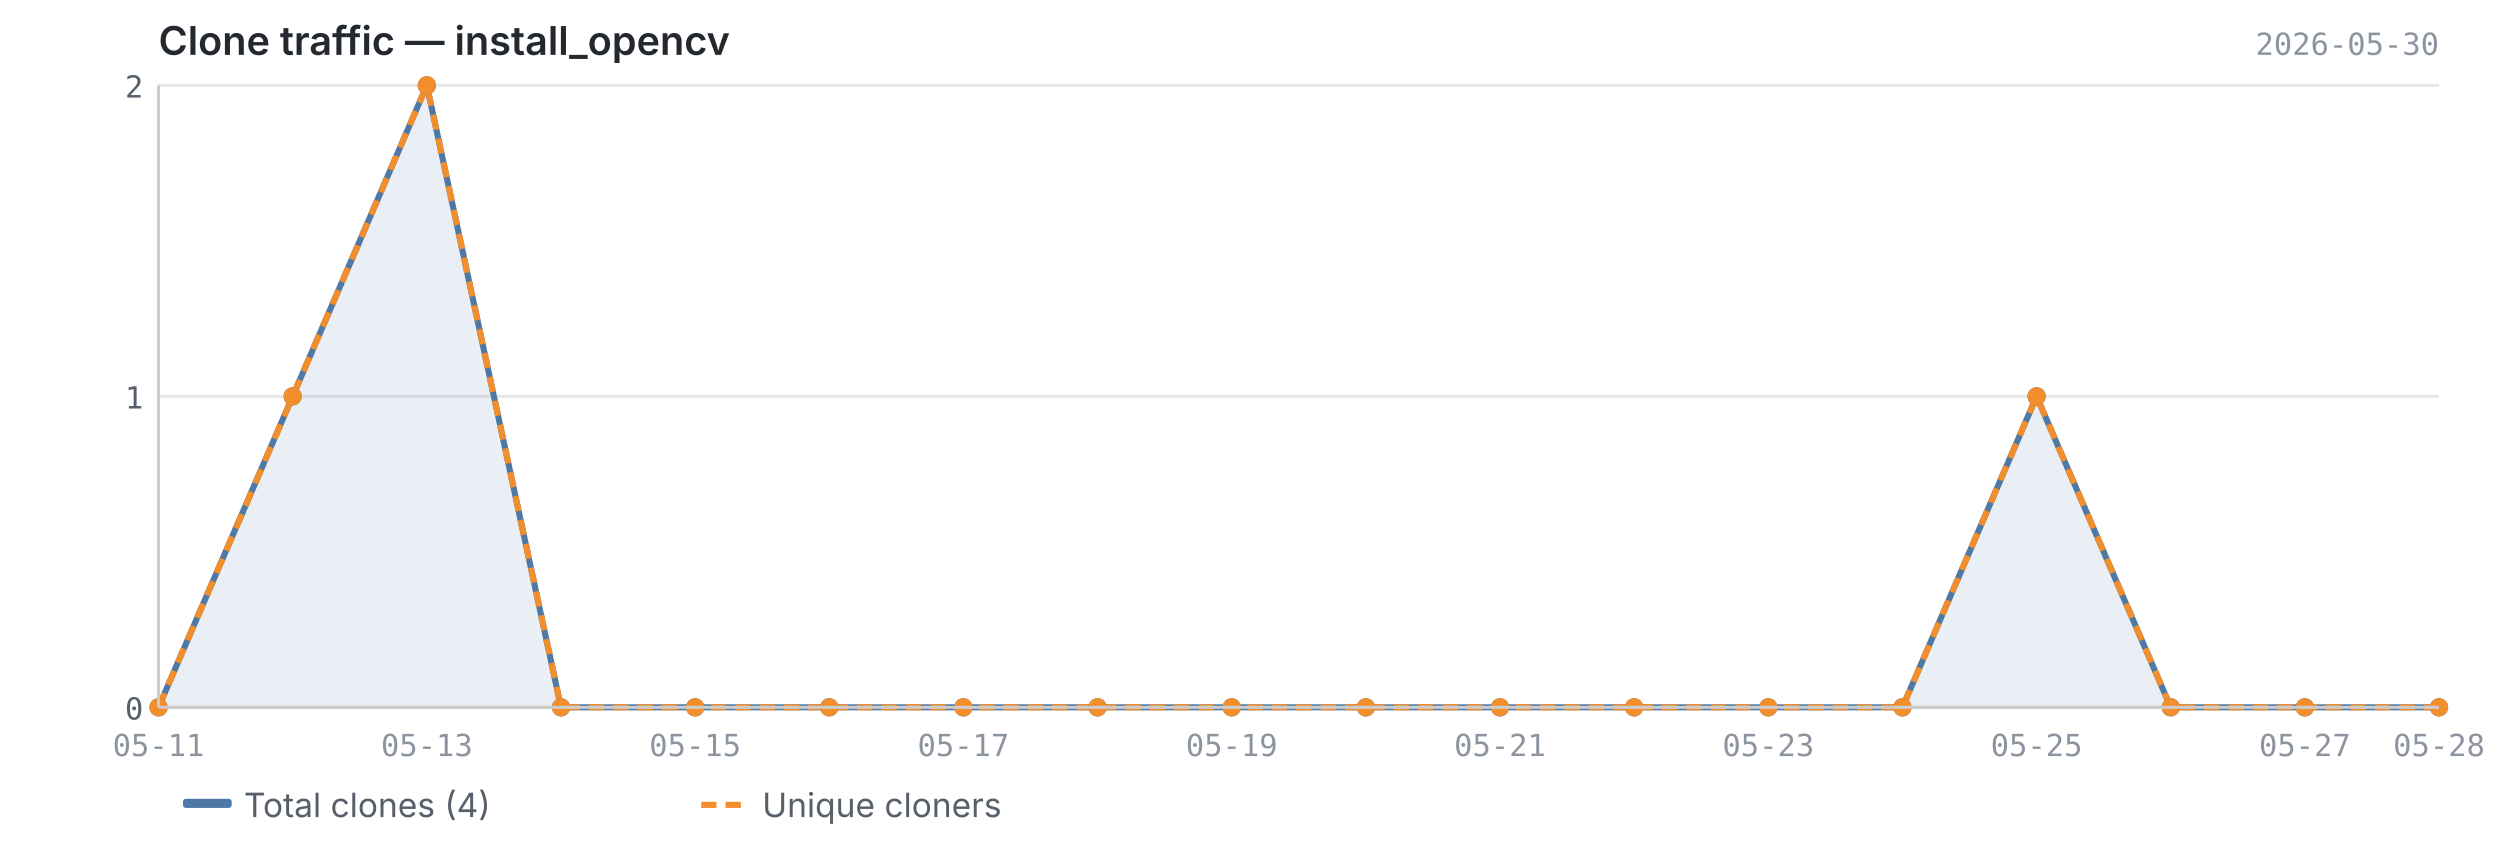
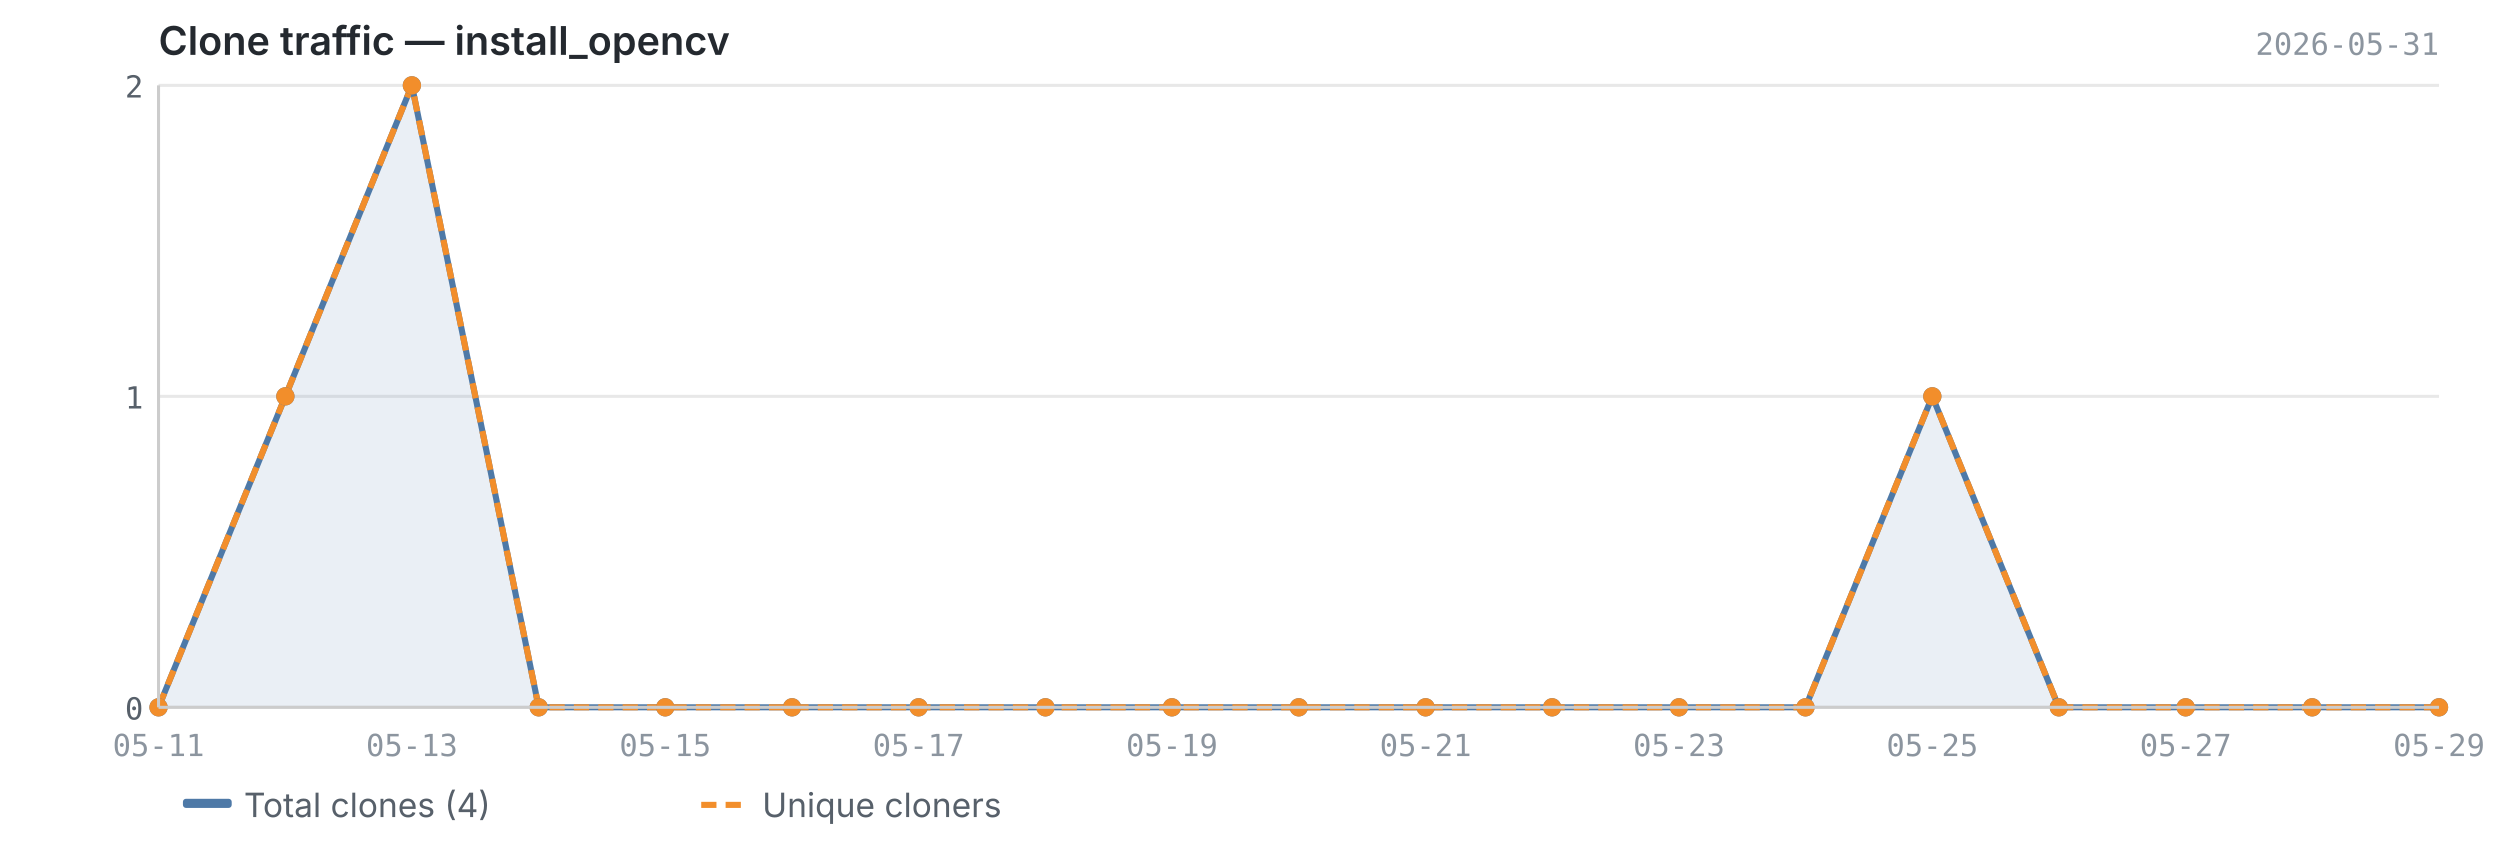
<svg xmlns="http://www.w3.org/2000/svg" viewBox="0 0 820 280" width="820" height="280">
  <text x="52" y="18" font-size="13" font-weight="600" fill="#24292f" font-family="-apple-system, BlinkMacSystemFont, 'Segoe UI', sans-serif">Clone traffic — install_opencv</text>
-   <text x="800" y="18" font-size="10" fill="#8c959f" font-family="ui-monospace, SFMono-Regular, 'SF Mono', Menlo, monospace" text-anchor="end">2026-05-30</text>
+   <text x="800" y="18" font-size="10" fill="#8c959f" font-family="ui-monospace, SFMono-Regular, 'SF Mono', Menlo, monospace" text-anchor="end">2026-05-31</text>
  <line x1="52" y1="232.0" x2="800" y2="232.0" stroke="#e8e8e8" stroke-width="1" />
  <line x1="52" y1="130.0" x2="800" y2="130.0" stroke="#e8e8e8" stroke-width="1" />
  <line x1="52" y1="28.0" x2="800" y2="28.0" stroke="#e8e8e8" stroke-width="1" />
-   <path d="M52.0,232.0 L52.0,232.0 L96.0,130.0 L140.0,28.0 L184.0,232.0 L228.0,232.0 L272.0,232.0 L316.0,232.0 L360.0,232.0 L404.0,232.0 L448.0,232.0 L492.0,232.0 L536.0,232.0 L580.0,232.0 L624.0,232.0 L668.0,130.0 L712.0,232.0 L756.0,232.0 L800.0,232.0 L800.0,232.0 L52.0,232.0Z" fill="#4e79a7" opacity="0.12" />
-   <polyline points="52.0,232.0 96.0,130.0 140.0,28.0 184.0,232.0 228.0,232.0 272.0,232.0 316.0,232.0 360.0,232.0 404.0,232.0 448.0,232.0 492.0,232.0 536.0,232.0 580.0,232.0 624.0,232.0 668.0,130.0 712.0,232.0 756.0,232.0 800.0,232.0" fill="none" stroke="#4e79a7" stroke-width="2" stroke-linejoin="round" />
-   <polyline points="52.0,232.0 96.0,130.0 140.0,28.0 184.0,232.0 228.0,232.0 272.0,232.0 316.0,232.0 360.0,232.0 404.0,232.0 448.0,232.0 492.0,232.0 536.0,232.0 580.0,232.0 624.0,232.0 668.0,130.0 712.0,232.0 756.0,232.0 800.0,232.0" fill="none" stroke="#f28e2b" stroke-width="2" stroke-linejoin="round" stroke-dasharray="5,3" />
+   <path d="M52.0,232.0 L52.0,232.0 L93.6,130.0 L135.1,28.0 L176.7,232.0 L218.2,232.0 L259.8,232.0 L301.3,232.0 L342.9,232.0 L384.4,232.0 L426.0,232.0 L467.6,232.0 L509.1,232.0 L550.7,232.0 L592.2,232.0 L633.8,130.0 L675.3,232.0 L716.9,232.0 L758.4,232.0 L800.0,232.0 L800.0,232.0 L52.0,232.0Z" fill="#4e79a7" opacity="0.12" />
+   <polyline points="52.0,232.0 93.6,130.0 135.1,28.0 176.7,232.0 218.2,232.0 259.8,232.0 301.3,232.0 342.9,232.0 384.4,232.0 426.0,232.0 467.6,232.0 509.1,232.0 550.7,232.0 592.2,232.0 633.8,130.0 675.3,232.0 716.9,232.0 758.4,232.0 800.0,232.0" fill="none" stroke="#4e79a7" stroke-width="2" stroke-linejoin="round" />
+   <polyline points="52.0,232.0 93.6,130.0 135.1,28.0 176.7,232.0 218.2,232.0 259.8,232.0 301.3,232.0 342.9,232.0 384.4,232.0 426.0,232.0 467.6,232.0 509.1,232.0 550.7,232.0 592.2,232.0 633.8,130.0 675.3,232.0 716.9,232.0 758.4,232.0 800.0,232.0" fill="none" stroke="#f28e2b" stroke-width="2" stroke-linejoin="round" stroke-dasharray="5,3" />
  <circle cx="52.0" cy="232.0" r="3" fill="#4e79a7" />
-   <circle cx="96.0" cy="130.0" r="3" fill="#4e79a7" />
-   <circle cx="140.0" cy="28.0" r="3" fill="#4e79a7" />
-   <circle cx="184.0" cy="232.0" r="3" fill="#4e79a7" />
-   <circle cx="228.0" cy="232.0" r="3" fill="#4e79a7" />
-   <circle cx="272.0" cy="232.0" r="3" fill="#4e79a7" />
-   <circle cx="316.0" cy="232.0" r="3" fill="#4e79a7" />
-   <circle cx="360.0" cy="232.0" r="3" fill="#4e79a7" />
-   <circle cx="404.0" cy="232.0" r="3" fill="#4e79a7" />
-   <circle cx="448.0" cy="232.0" r="3" fill="#4e79a7" />
-   <circle cx="492.0" cy="232.0" r="3" fill="#4e79a7" />
-   <circle cx="536.0" cy="232.0" r="3" fill="#4e79a7" />
-   <circle cx="580.0" cy="232.0" r="3" fill="#4e79a7" />
-   <circle cx="624.0" cy="232.0" r="3" fill="#4e79a7" />
-   <circle cx="668.0" cy="130.0" r="3" fill="#4e79a7" />
-   <circle cx="712.0" cy="232.0" r="3" fill="#4e79a7" />
-   <circle cx="756.0" cy="232.0" r="3" fill="#4e79a7" />
+   <circle cx="93.6" cy="130.0" r="3" fill="#4e79a7" />
+   <circle cx="135.1" cy="28.0" r="3" fill="#4e79a7" />
+   <circle cx="176.7" cy="232.0" r="3" fill="#4e79a7" />
+   <circle cx="218.2" cy="232.0" r="3" fill="#4e79a7" />
+   <circle cx="259.8" cy="232.0" r="3" fill="#4e79a7" />
+   <circle cx="301.3" cy="232.0" r="3" fill="#4e79a7" />
+   <circle cx="342.9" cy="232.0" r="3" fill="#4e79a7" />
+   <circle cx="384.4" cy="232.0" r="3" fill="#4e79a7" />
+   <circle cx="426.0" cy="232.0" r="3" fill="#4e79a7" />
+   <circle cx="467.6" cy="232.0" r="3" fill="#4e79a7" />
+   <circle cx="509.1" cy="232.0" r="3" fill="#4e79a7" />
+   <circle cx="550.7" cy="232.0" r="3" fill="#4e79a7" />
+   <circle cx="592.2" cy="232.0" r="3" fill="#4e79a7" />
+   <circle cx="633.8" cy="130.0" r="3" fill="#4e79a7" />
+   <circle cx="675.3" cy="232.0" r="3" fill="#4e79a7" />
+   <circle cx="716.9" cy="232.0" r="3" fill="#4e79a7" />
+   <circle cx="758.4" cy="232.0" r="3" fill="#4e79a7" />
  <circle cx="800.0" cy="232.0" r="3" fill="#4e79a7" />
  <circle cx="52.0" cy="232.0" r="3" fill="#f28e2b" />
-   <circle cx="96.0" cy="130.0" r="3" fill="#f28e2b" />
-   <circle cx="140.0" cy="28.0" r="3" fill="#f28e2b" />
-   <circle cx="184.0" cy="232.0" r="3" fill="#f28e2b" />
-   <circle cx="228.0" cy="232.0" r="3" fill="#f28e2b" />
-   <circle cx="272.0" cy="232.0" r="3" fill="#f28e2b" />
-   <circle cx="316.0" cy="232.0" r="3" fill="#f28e2b" />
-   <circle cx="360.0" cy="232.0" r="3" fill="#f28e2b" />
-   <circle cx="404.0" cy="232.0" r="3" fill="#f28e2b" />
-   <circle cx="448.0" cy="232.0" r="3" fill="#f28e2b" />
-   <circle cx="492.0" cy="232.0" r="3" fill="#f28e2b" />
-   <circle cx="536.0" cy="232.0" r="3" fill="#f28e2b" />
-   <circle cx="580.0" cy="232.0" r="3" fill="#f28e2b" />
-   <circle cx="624.0" cy="232.0" r="3" fill="#f28e2b" />
-   <circle cx="668.0" cy="130.0" r="3" fill="#f28e2b" />
-   <circle cx="712.0" cy="232.0" r="3" fill="#f28e2b" />
-   <circle cx="756.0" cy="232.0" r="3" fill="#f28e2b" />
+   <circle cx="93.6" cy="130.0" r="3" fill="#f28e2b" />
+   <circle cx="135.1" cy="28.0" r="3" fill="#f28e2b" />
+   <circle cx="176.7" cy="232.0" r="3" fill="#f28e2b" />
+   <circle cx="218.2" cy="232.0" r="3" fill="#f28e2b" />
+   <circle cx="259.8" cy="232.0" r="3" fill="#f28e2b" />
+   <circle cx="301.3" cy="232.0" r="3" fill="#f28e2b" />
+   <circle cx="342.9" cy="232.0" r="3" fill="#f28e2b" />
+   <circle cx="384.4" cy="232.0" r="3" fill="#f28e2b" />
+   <circle cx="426.0" cy="232.0" r="3" fill="#f28e2b" />
+   <circle cx="467.6" cy="232.0" r="3" fill="#f28e2b" />
+   <circle cx="509.1" cy="232.0" r="3" fill="#f28e2b" />
+   <circle cx="550.7" cy="232.0" r="3" fill="#f28e2b" />
+   <circle cx="592.2" cy="232.0" r="3" fill="#f28e2b" />
+   <circle cx="633.8" cy="130.0" r="3" fill="#f28e2b" />
+   <circle cx="675.3" cy="232.0" r="3" fill="#f28e2b" />
+   <circle cx="716.9" cy="232.0" r="3" fill="#f28e2b" />
+   <circle cx="758.4" cy="232.0" r="3" fill="#f28e2b" />
  <circle cx="800.0" cy="232.0" r="3" fill="#f28e2b" />
  <line x1="52" y1="28" x2="52" y2="232" stroke="#cccccc" stroke-width="1" />
  <line x1="52" y1="232" x2="800" y2="232" stroke="#cccccc" stroke-width="1" />
  <text x="47" y="236.0" text-anchor="end" font-size="10" fill="#57606a" font-family="ui-monospace, SFMono-Regular, 'SF Mono', Menlo, monospace">0</text>
  <text x="47" y="134.0" text-anchor="end" font-size="10" fill="#57606a" font-family="ui-monospace, SFMono-Regular, 'SF Mono', Menlo, monospace">1</text>
  <text x="47" y="32.0" text-anchor="end" font-size="10" fill="#57606a" font-family="ui-monospace, SFMono-Regular, 'SF Mono', Menlo, monospace">2</text>
  <text x="52.0" y="248" text-anchor="middle" font-size="10" fill="#8c959f" font-family="ui-monospace, SFMono-Regular, 'SF Mono', Menlo, monospace">05-11</text>
-   <text x="140.0" y="248" text-anchor="middle" font-size="10" fill="#8c959f" font-family="ui-monospace, SFMono-Regular, 'SF Mono', Menlo, monospace">05-13</text>
-   <text x="228.0" y="248" text-anchor="middle" font-size="10" fill="#8c959f" font-family="ui-monospace, SFMono-Regular, 'SF Mono', Menlo, monospace">05-15</text>
-   <text x="316.0" y="248" text-anchor="middle" font-size="10" fill="#8c959f" font-family="ui-monospace, SFMono-Regular, 'SF Mono', Menlo, monospace">05-17</text>
-   <text x="404.0" y="248" text-anchor="middle" font-size="10" fill="#8c959f" font-family="ui-monospace, SFMono-Regular, 'SF Mono', Menlo, monospace">05-19</text>
-   <text x="492.0" y="248" text-anchor="middle" font-size="10" fill="#8c959f" font-family="ui-monospace, SFMono-Regular, 'SF Mono', Menlo, monospace">05-21</text>
-   <text x="580.0" y="248" text-anchor="middle" font-size="10" fill="#8c959f" font-family="ui-monospace, SFMono-Regular, 'SF Mono', Menlo, monospace">05-23</text>
-   <text x="668.0" y="248" text-anchor="middle" font-size="10" fill="#8c959f" font-family="ui-monospace, SFMono-Regular, 'SF Mono', Menlo, monospace">05-25</text>
-   <text x="756.0" y="248" text-anchor="middle" font-size="10" fill="#8c959f" font-family="ui-monospace, SFMono-Regular, 'SF Mono', Menlo, monospace">05-27</text>
-   <text x="800.0" y="248" text-anchor="middle" font-size="10" fill="#8c959f" font-family="ui-monospace, SFMono-Regular, 'SF Mono', Menlo, monospace">05-28</text>
+   <text x="135.1" y="248" text-anchor="middle" font-size="10" fill="#8c959f" font-family="ui-monospace, SFMono-Regular, 'SF Mono', Menlo, monospace">05-13</text>
+   <text x="218.2" y="248" text-anchor="middle" font-size="10" fill="#8c959f" font-family="ui-monospace, SFMono-Regular, 'SF Mono', Menlo, monospace">05-15</text>
+   <text x="301.3" y="248" text-anchor="middle" font-size="10" fill="#8c959f" font-family="ui-monospace, SFMono-Regular, 'SF Mono', Menlo, monospace">05-17</text>
+   <text x="384.4" y="248" text-anchor="middle" font-size="10" fill="#8c959f" font-family="ui-monospace, SFMono-Regular, 'SF Mono', Menlo, monospace">05-19</text>
+   <text x="467.6" y="248" text-anchor="middle" font-size="10" fill="#8c959f" font-family="ui-monospace, SFMono-Regular, 'SF Mono', Menlo, monospace">05-21</text>
+   <text x="550.7" y="248" text-anchor="middle" font-size="10" fill="#8c959f" font-family="ui-monospace, SFMono-Regular, 'SF Mono', Menlo, monospace">05-23</text>
+   <text x="633.8" y="248" text-anchor="middle" font-size="10" fill="#8c959f" font-family="ui-monospace, SFMono-Regular, 'SF Mono', Menlo, monospace">05-25</text>
+   <text x="716.9" y="248" text-anchor="middle" font-size="10" fill="#8c959f" font-family="ui-monospace, SFMono-Regular, 'SF Mono', Menlo, monospace">05-27</text>
+   <text x="800.0" y="248" text-anchor="middle" font-size="10" fill="#8c959f" font-family="ui-monospace, SFMono-Regular, 'SF Mono', Menlo, monospace">05-29</text>
  <rect x="60" y="262" width="16" height="3" fill="#4e79a7" rx="1" />
  <text x="80" y="268" font-size="11" fill="#57606a" font-family="-apple-system, BlinkMacSystemFont, 'Segoe UI', sans-serif">Total clones (4)</text>
  <line x1="230" y1="264" x2="246" y2="264" stroke="#f28e2b" stroke-width="2" stroke-dasharray="5,3" />
  <text x="250" y="268" font-size="11" fill="#57606a" font-family="-apple-system, BlinkMacSystemFont, 'Segoe UI', sans-serif">Unique cloners</text>
</svg>
